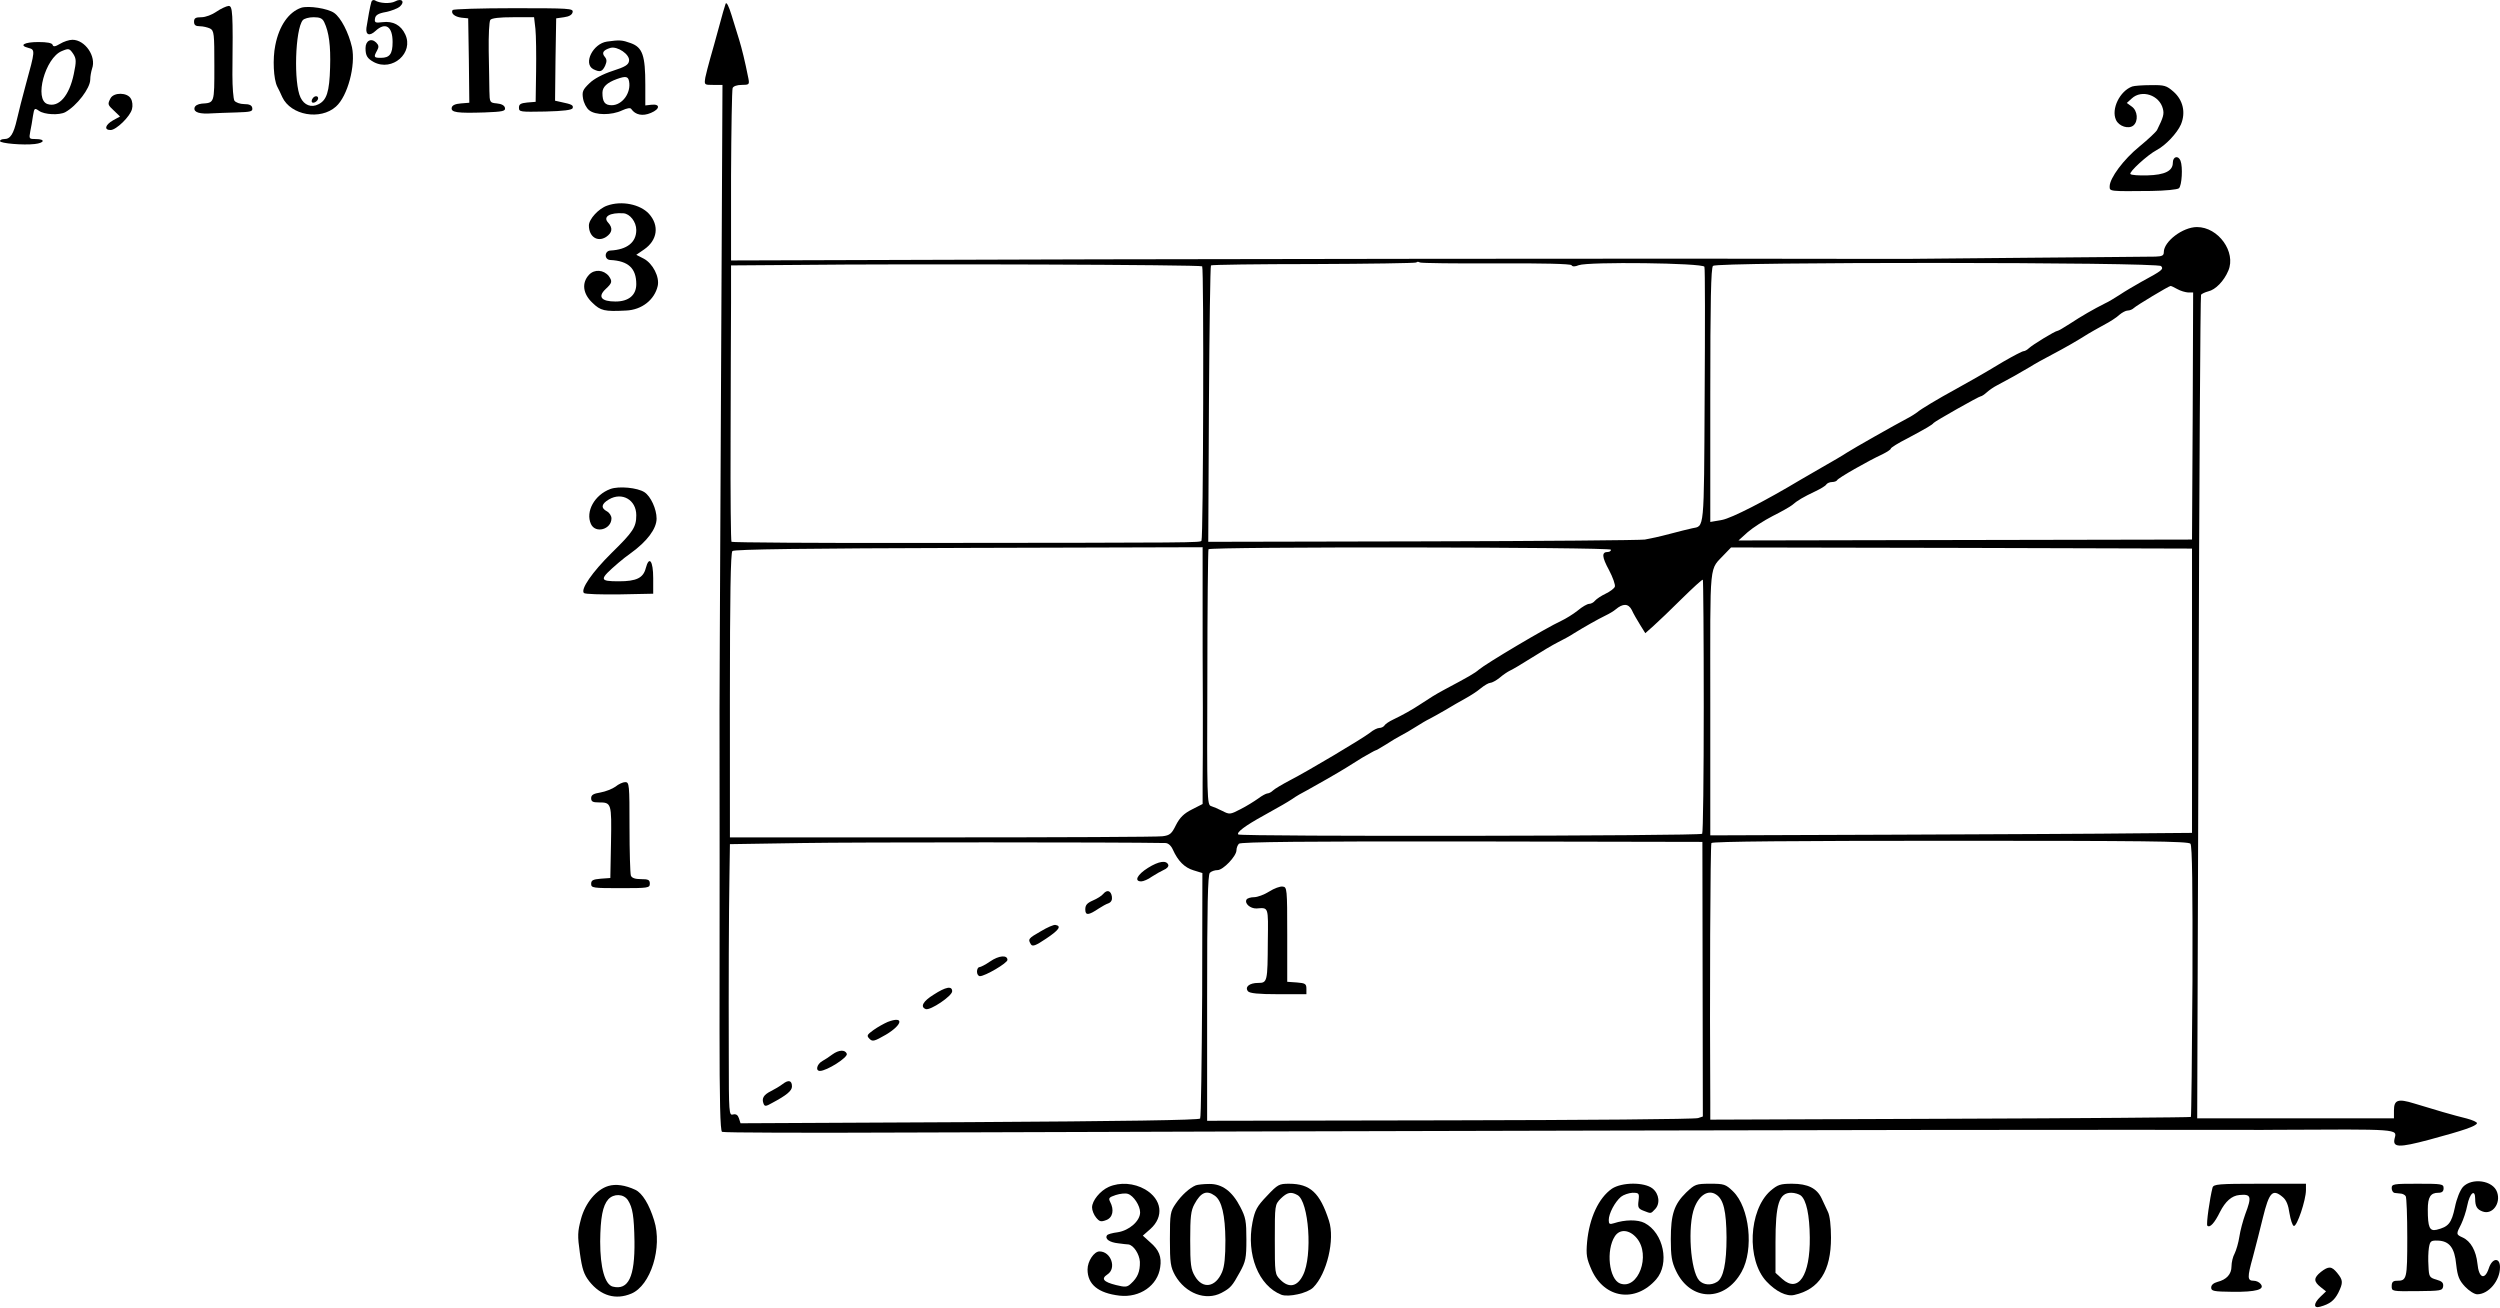
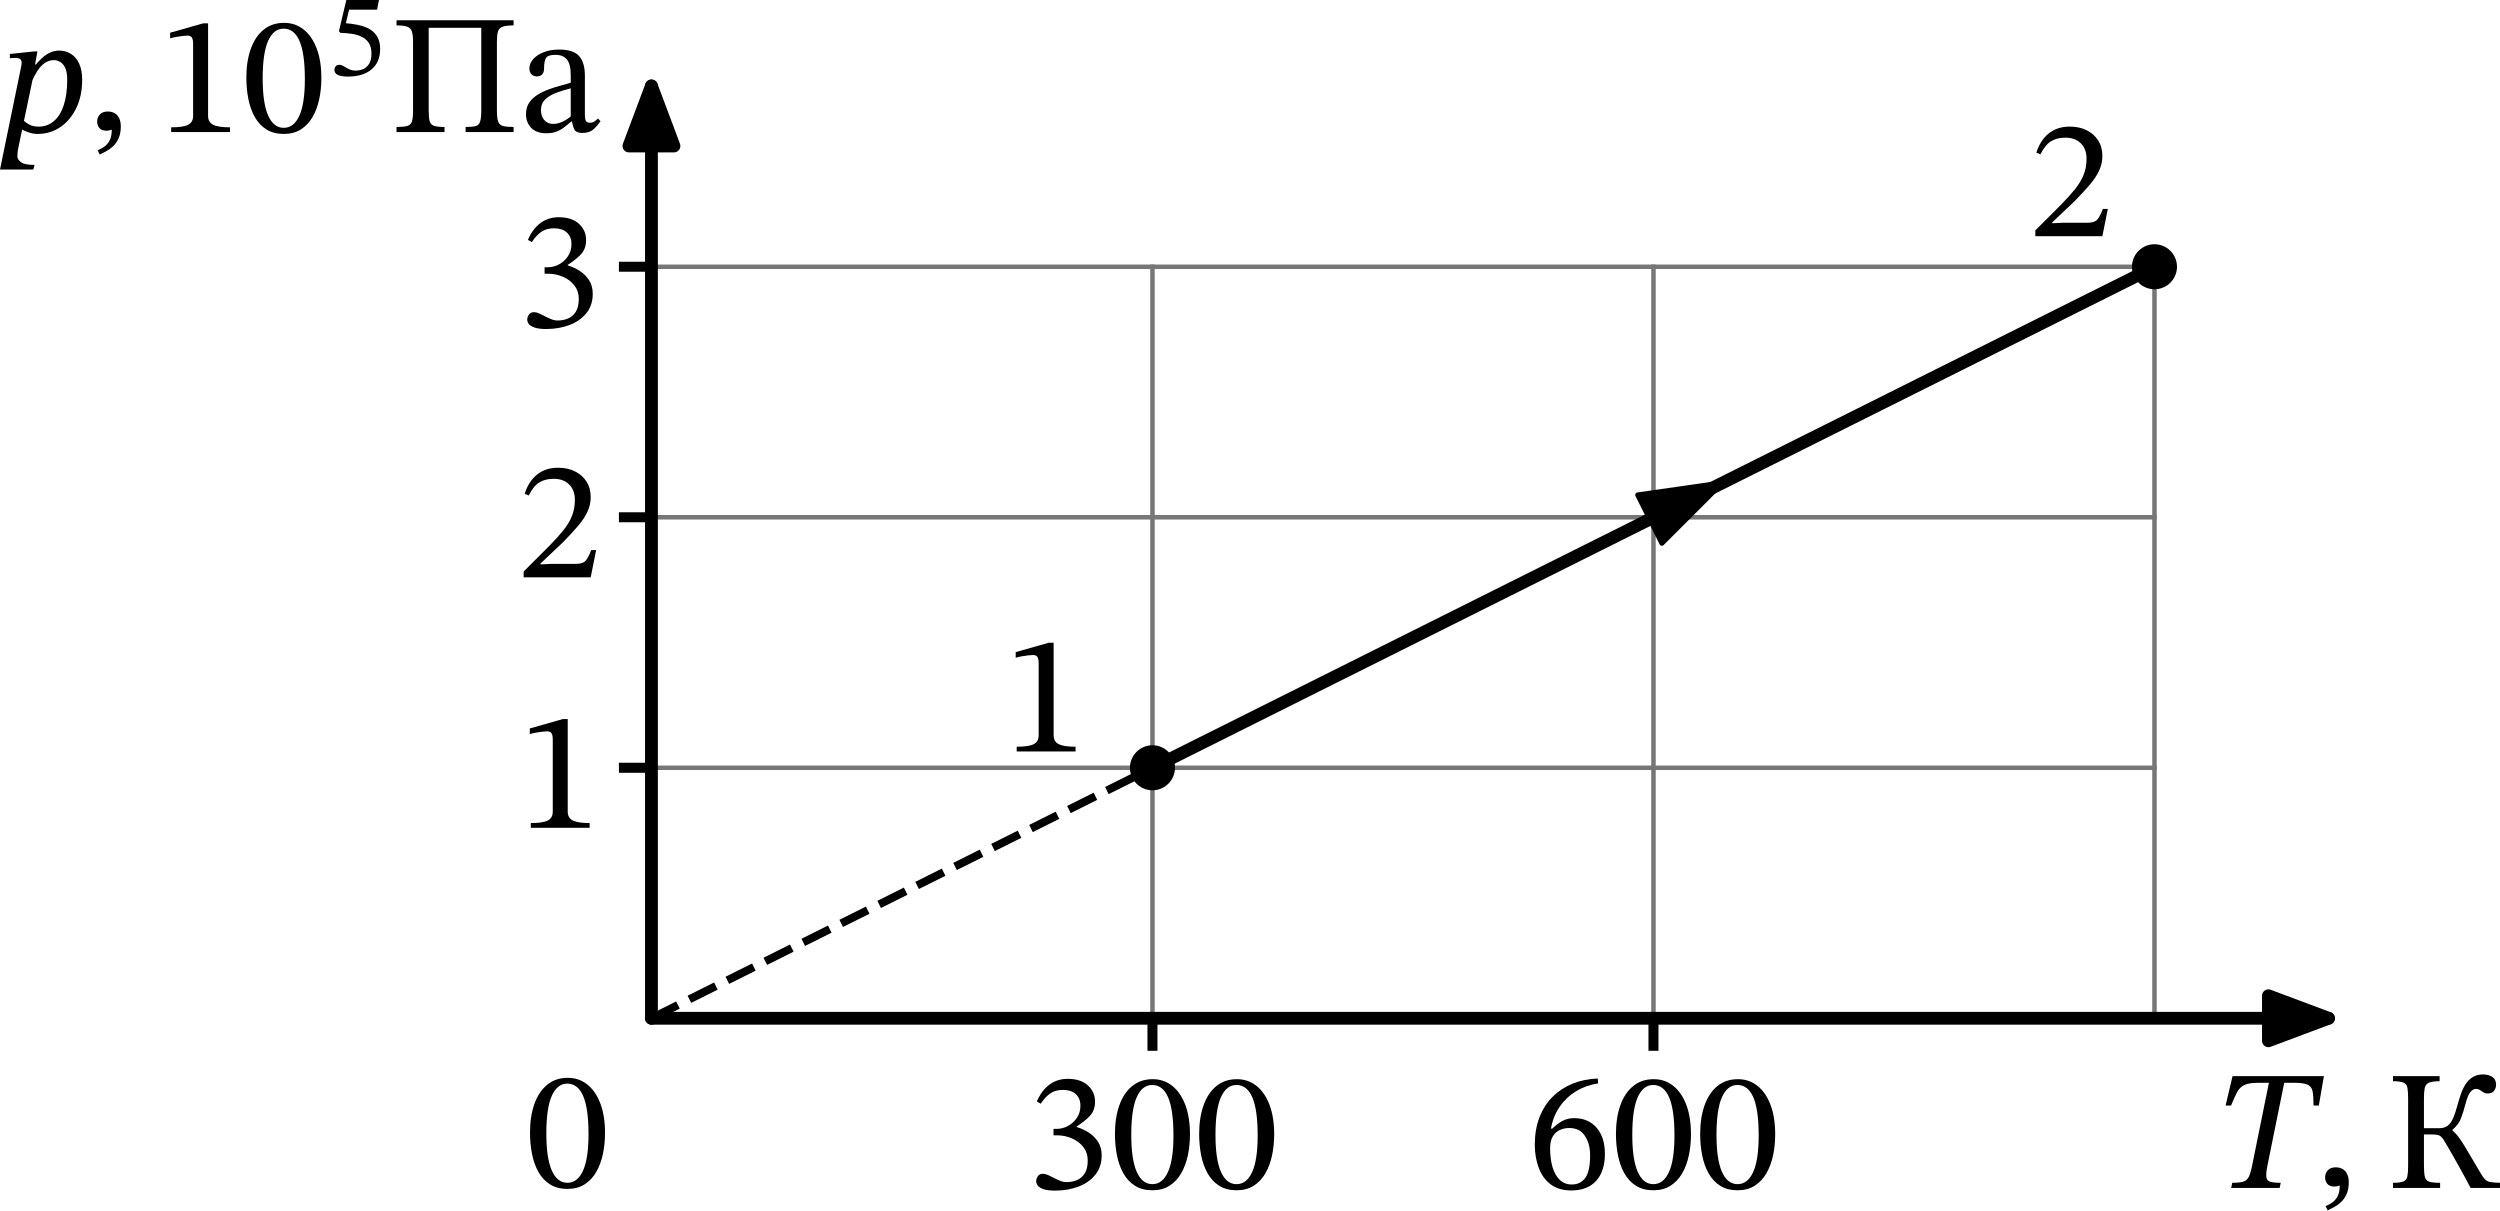
- <svg xmlns="http://www.w3.org/2000/svg" version="1.0" width="1108pt" height="579.316pt" viewBox="0 0 1108 579.316" preserveAspectRatio="xMidYMid meet">
-   <g transform="translate(-146,673.6323) scale(0.1,-0.1)" fill="#000000" stroke="none">
-     <path d="M3106 6728 c-5 -15 -17 -81 -22 -115 -4 -32 14 -38 40 -14 44 41 76 21 76 -49 0 -53 -13 -70 -52 -70 -31 0 -33 3 -17 32 9 16 8 24 -4 36 -22 21 -47 8 -47 -25 0 -34 8 -46 37 -62 82 -43 178 41 139 123 -19 41 -54 60 -101 54 -31 -4 -36 -2 -33 16 2 15 14 23 48 29 25 5 53 16 63 25 23 21 7 38 -22 22 -21 -11 -69 -9 -90 5 -6 3 -13 0 -15 -7z" />
-     <path d="M4676 6720 c-3 -8 -17 -55 -30 -105 -13 -49 -31 -112 -39 -140 -8 -27 -17 -65 -21 -82 -5 -33 -5 -33 35 -33 l41 0 -7 -1437 c-4 -791 -7 -1445 -6 -1453 0 -89 1 -954 0 -1299 0 -312 3 -446 11 -451 6 -4 383 -5 838 -3 1665 6 4774 13 5397 12 352 0 645 -1 650 0 553 3 539 4 528 -38 -10 -41 18 -42 153 -6 156 42 207 60 212 73 1 5 -19 14 -45 21 -54 13 -150 41 -234 67 -71 22 -89 16 -89 -31 l0 -35 -436 0 -436 0 6 1821 c3 1001 8 1824 11 1829 3 4 17 11 32 15 32 7 70 46 89 92 35 82 -44 193 -139 193 -63 0 -147 -64 -147 -111 0 -15 -7 -19 -37 -20 -21 0 -272 -3 -558 -5 -286 -3 -527 -5 -535 -5 -8 0 -454 0 -990 1 -536 0 -1707 -1 -2603 -3 l-1627 -5 0 375 c1 206 4 381 7 389 3 8 19 14 40 14 33 0 35 2 30 28 -16 81 -29 132 -41 172 -8 25 -23 74 -34 110 -12 39 -22 59 -26 50z m3415 -1151 c205 1 330 -2 334 -8 4 -7 15 -7 32 0 42 16 551 10 557 -7 3 -7 3 -266 1 -575 -3 -604 -1 -573 -55 -584 -14 -3 -59 -14 -100 -25 -41 -11 -91 -22 -110 -25 -19 -3 -462 -7 -985 -8 l-950 -2 3 610 c2 336 6 612 9 615 2 3 207 6 454 6 247 1 452 4 456 7 3 4 10 4 16 0 6 -3 158 -5 338 -4z m-1303 -13 c8 -8 5 -1203 -3 -1216 -5 -9 -16 -9 -1234 -10 -464 -1 -846 2 -849 5 -3 2 -5 206 -4 452 1 247 1 521 2 610 l0 163 273 2 c539 6 1807 1 1815 -6z m4250 1 c12 -14 6 -19 -88 -70 -30 -17 -73 -42 -95 -57 -22 -14 -51 -32 -65 -38 -52 -26 -107 -58 -154 -89 -28 -18 -53 -33 -57 -33 -10 0 -110 -61 -127 -77 -7 -7 -18 -13 -23 -13 -6 0 -46 -21 -91 -47 -98 -59 -148 -87 -213 -123 -70 -38 -154 -88 -168 -101 -7 -5 -26 -18 -44 -27 -55 -29 -237 -132 -268 -152 -16 -11 -66 -40 -110 -65 -44 -25 -87 -50 -95 -55 -155 -93 -305 -170 -348 -178 l-52 -9 0 561 c0 417 3 565 12 574 18 18 1971 17 1986 -1z m72 -102 c14 -8 35 -14 48 -15 l22 0 -2 -547 -3 -548 -1005 -2 -1005 -2 41 37 c23 20 73 52 110 71 38 19 77 41 87 49 21 19 50 36 103 61 23 11 45 24 48 30 4 6 16 11 26 11 10 0 20 4 22 8 3 9 136 85 201 115 20 10 37 21 37 25 0 4 33 25 73 45 86 46 110 60 117 69 7 8 201 118 209 118 4 0 16 8 27 18 10 9 30 23 44 30 46 24 105 57 145 81 22 14 67 39 100 56 55 29 108 59 160 92 11 7 42 24 69 39 27 14 58 34 69 45 12 10 28 19 37 19 9 0 21 5 27 11 11 11 154 97 163 98 3 0 16 -6 30 -14z m-4320 -1377 c0 -128 0 -343 1 -478 0 -135 0 -286 -1 -336 l0 -91 -47 -24 c-36 -18 -54 -36 -71 -69 -19 -39 -27 -46 -60 -50 -20 -3 -460 -5 -977 -5 l-940 0 0 629 c0 435 3 633 11 640 7 8 327 12 1047 14 l1037 3 0 -233z m1810 222 c0 -5 -6 -10 -14 -10 -28 0 -27 -21 5 -80 17 -32 29 -66 26 -74 -3 -8 -22 -22 -41 -31 -19 -9 -40 -23 -47 -31 -6 -8 -18 -14 -26 -14 -8 0 -31 -13 -51 -30 -20 -16 -53 -36 -72 -45 -71 -33 -333 -189 -365 -216 -18 -16 -46 -32 -155 -90 -39 -21 -61 -35 -105 -64 -36 -24 -79 -48 -121 -68 -17 -8 -35 -20 -38 -26 -4 -6 -14 -11 -23 -11 -8 0 -27 -9 -41 -21 -35 -27 -277 -171 -355 -211 -34 -18 -68 -38 -75 -45 -7 -7 -18 -13 -24 -13 -6 0 -25 -10 -42 -23 -17 -12 -52 -34 -78 -47 -46 -24 -49 -24 -80 -8 -18 9 -41 19 -51 22 -17 5 -18 36 -16 568 0 310 3 566 5 570 8 12 1784 10 1784 -2z m2575 -625 l0 -630 -245 -2 c-135 -2 -615 -4 -1067 -6 l-823 -3 0 587 c0 654 -7 582 66 662 l26 27 1021 -2 1022 -3 0 -630z m-2164 -70 c0 -307 -3 -561 -7 -564 -9 -10 -2046 -13 -2056 -3 -9 9 31 39 111 83 86 48 100 56 128 74 15 11 46 29 68 40 40 22 133 75 170 98 11 7 43 27 72 45 30 17 56 32 58 32 3 0 24 12 48 27 23 15 53 33 67 40 14 7 43 24 65 38 22 14 49 30 60 35 11 6 43 23 70 39 28 17 68 40 90 52 22 12 53 32 68 45 16 13 35 24 42 24 7 0 26 10 42 23 15 13 35 26 43 30 8 3 51 28 95 56 44 28 98 60 120 71 22 11 54 28 70 39 47 29 107 63 140 79 17 8 37 20 45 27 33 28 57 27 72 -2 7 -16 24 -45 37 -66 l23 -37 37 33 c20 18 77 72 125 120 49 48 90 86 93 84 2 -3 4 -255 4 -562z m-2386 -605 c12 0 25 -11 33 -29 23 -51 52 -80 92 -92 l39 -12 -1 -539 c-2 -296 -5 -544 -9 -549 -4 -7 -343 -12 -1022 -16 l-1015 -5 -7 22 c-5 15 -13 20 -26 17 -18 -5 -19 4 -19 261 -1 321 0 619 3 802 l2 135 320 5 c236 4 1403 4 1610 0z m2381 -603 l1 -609 -21 -7 c-12 -5 -506 -9 -1098 -10 l-1078 -2 0 543 c0 410 3 547 12 556 7 7 22 12 34 12 25 0 84 62 84 88 0 10 5 23 11 29 8 8 299 11 1033 10 l1021 -2 1 -608z m2162 600 c8 -9 10 -193 9 -610 -2 -328 -5 -598 -7 -601 -3 -2 -483 -6 -1068 -8 l-1062 -4 0 75 c-3 459 0 1143 5 1151 4 7 367 10 1059 10 854 0 1056 -2 1064 -13z" />
-     <path d="M6548 2890 c-48 -30 -63 -60 -30 -60 9 0 31 9 47 21 17 11 40 24 53 30 13 5 22 15 20 22 -8 22 -42 17 -90 -13z" />
-     <path d="M6350 2775 c-7 -9 -28 -22 -47 -30 -25 -11 -33 -20 -33 -39 0 -28 14 -27 60 4 14 9 33 20 43 23 12 5 17 15 15 29 -4 27 -21 33 -38 13z" />
-     <path d="M6073 2609 c-56 -32 -58 -35 -44 -58 7 -11 21 -6 67 25 57 38 70 56 42 61 -7 2 -37 -11 -65 -28z" />
-     <path d="M5848 2475 c-20 -14 -42 -25 -47 -25 -6 0 -11 -9 -11 -20 0 -11 6 -20 13 -20 23 0 122 58 122 72 0 23 -38 20 -77 -7z" />
-     <path d="M5598 2328 c-47 -29 -61 -54 -35 -64 20 -7 117 58 117 79 0 25 -28 20 -82 -15z" />
-     <path d="M5394 2207 c-16 -7 -45 -23 -63 -36 -29 -21 -31 -25 -17 -39 13 -13 21 -11 73 19 75 45 80 84 7 56z" />
-     <path d="M5149 2063 c-13 -10 -33 -23 -44 -29 -25 -14 -32 -44 -11 -44 30 0 125 60 119 76 -7 19 -35 18 -64 -3z" />
-     <path d="M4929 1932 c-13 -10 -37 -24 -53 -32 -32 -16 -41 -32 -32 -55 5 -13 10 -13 38 3 64 34 88 54 88 73 0 27 -15 31 -41 11z" />
-     <path d="M7085 2785 c-22 -14 -52 -25 -67 -25 -15 0 -30 -5 -33 -10 -11 -17 16 -41 44 -40 54 4 52 10 50 -145 -1 -180 -2 -185 -43 -185 -39 0 -60 -18 -45 -37 8 -9 45 -13 135 -13 l124 0 0 24 c0 22 -5 25 -42 28 l-43 3 0 210 c0 203 -1 210 -20 212 -11 2 -38 -8 -60 -22z" />
-     <path d="M2420 6685 c-20 -14 -49 -25 -67 -25 -26 0 -33 -4 -33 -20 0 -15 7 -20 26 -20 14 0 34 -5 45 -10 18 -10 19 -23 19 -166 0 -167 1 -163 -56 -167 -18 -2 -30 -9 -32 -19 -4 -20 24 -28 78 -24 19 1 68 3 108 4 64 2 73 4 70 20 -2 12 -13 17 -36 17 -18 0 -37 7 -43 15 -5 8 -9 60 -9 115 3 281 1 305 -17 305 -10 -1 -34 -12 -53 -25z" />
-     <path d="M2795 6702 c-55 -19 -98 -79 -115 -167 -12 -59 -8 -150 9 -183 5 -9 15 -30 22 -46 38 -81 169 -104 238 -42 52 46 88 183 71 263 -15 65 -49 131 -79 152 -28 20 -114 33 -146 23z m102 -64 c21 -44 29 -104 26 -201 -3 -108 -15 -145 -52 -163 -31 -16 -63 -4 -79 30 -31 63 -24 302 10 343 6 7 27 13 48 13 28 0 39 -5 47 -22z" />
-     <path d="M2845 6299 c-4 -6 -5 -13 -2 -16 7 -7 27 6 27 18 0 12 -17 12 -25 -2z" />
-     <path d="M3466 6692 c-9 -15 9 -30 39 -34 l30 -3 3 -187 2 -187 -37 -3 c-25 -2 -39 -8 -41 -19 -4 -21 24 -25 146 -21 81 3 93 6 90 20 -2 11 -15 18 -36 20 -31 3 -32 4 -33 55 0 29 -2 108 -3 177 -1 69 2 131 7 138 6 8 40 12 102 12 l92 0 6 -52 c3 -29 4 -114 3 -188 l-2 -135 -37 -3 c-29 -3 -37 -7 -37 -23 0 -19 6 -19 117 -17 82 2 118 7 121 15 4 13 -3 17 -51 27 l-27 6 2 183 3 182 35 5 c23 3 36 11 38 23 3 16 -15 17 -262 17 -146 0 -267 -4 -270 -8z" />
-     <path d="M1726 6542 c-22 -13 -30 -14 -33 -4 -3 8 -25 12 -63 12 -63 0 -88 -15 -44 -26 31 -8 30 -11 -12 -164 -14 -52 -32 -121 -39 -153 -15 -65 -29 -87 -56 -87 -11 0 -19 -4 -19 -9 0 -10 103 -19 154 -13 44 5 48 22 5 22 -30 0 -31 1 -25 33 4 17 9 49 12 69 6 36 7 37 27 23 24 -17 89 -20 116 -6 51 28 111 106 111 145 0 14 4 35 8 48 20 54 -31 128 -87 128 -14 0 -39 -8 -55 -18z m59 -45 c13 -21 14 -32 2 -89 -20 -96 -66 -149 -116 -133 -61 19 -11 205 63 235 31 13 34 12 51 -13z" />
-     <path d="M4150 6552 c-62 -9 -106 -97 -61 -122 30 -15 40 -12 53 15 8 19 8 28 -2 40 -14 17 -7 29 25 39 31 9 87 -29 83 -57 -2 -18 -17 -27 -73 -45 -43 -14 -83 -35 -103 -55 -29 -28 -33 -37 -28 -67 3 -19 15 -43 27 -52 27 -23 100 -23 146 -1 22 10 37 13 41 6 18 -26 50 -33 87 -17 41 17 42 41 1 36 l-26 -3 0 92 c0 129 -12 165 -64 184 -39 14 -49 15 -106 7z m98 -176 c10 -51 -30 -106 -77 -106 -30 0 -41 14 -41 55 0 26 20 45 64 61 39 14 50 12 54 -10z" />
-     <path d="M10910 6353 c-55 -20 -94 -100 -72 -148 13 -29 56 -42 77 -25 23 19 19 66 -7 84 l-22 16 22 20 c44 41 123 15 138 -46 6 -23 2 -38 -26 -94 -4 -8 -39 -41 -78 -73 -70 -57 -132 -140 -132 -177 0 -22 -3 -22 185 -20 61 1 115 6 122 12 13 11 18 94 7 122 -10 25 -34 19 -34 -9 0 -36 -35 -54 -113 -56 -37 -1 -71 1 -75 6 -8 8 76 85 116 106 40 21 91 75 108 114 22 53 9 108 -33 145 -31 27 -40 30 -101 29 -37 0 -74 -3 -82 -6z" />
-     <path d="M1950 6301 c-14 -27 -13 -29 16 -56 l26 -25 -31 -17 c-35 -20 -41 -43 -11 -43 25 0 87 60 95 93 4 14 2 35 -5 46 -15 28 -75 29 -90 2z" />
-     <path d="M4151 5825 c-38 -13 -81 -60 -81 -88 0 -50 38 -75 76 -51 28 19 31 40 9 64 -24 26 8 45 68 41 29 -2 57 -38 57 -74 0 -55 -41 -87 -114 -91 -28 -1 -29 -41 -1 -42 80 -4 115 -37 115 -107 0 -49 -34 -77 -92 -77 -63 0 -80 21 -44 55 29 27 31 34 14 58 -23 28 -63 31 -87 6 -34 -36 -28 -85 15 -125 36 -35 53 -39 149 -34 70 3 126 48 140 109 9 40 -22 100 -62 121 l-33 17 35 24 c59 41 68 106 21 158 -39 42 -121 59 -185 36z" />
-     <path d="M4165 4569 c-70 -26 -111 -100 -86 -155 20 -44 91 -24 91 25 0 11 -9 25 -20 31 -28 15 -25 33 9 53 58 34 121 -2 121 -70 0 -53 -14 -74 -109 -167 -87 -86 -139 -162 -123 -178 5 -5 76 -7 158 -6 l149 3 0 69 c0 77 -18 101 -33 44 -11 -43 -41 -58 -119 -58 -89 0 -89 7 -2 82 15 13 39 32 55 43 72 52 114 108 114 153 0 42 -26 99 -54 117 -31 20 -113 28 -151 14z" />
-     <path d="M4188 3250 c-14 -10 -44 -22 -67 -26 -31 -5 -41 -11 -41 -25 0 -15 7 -19 33 -19 57 0 58 -2 55 -176 l-3 -159 -42 -3 c-35 -3 -43 -7 -43 -23 0 -18 8 -19 130 -19 123 0 130 1 130 20 0 17 -7 20 -39 20 -26 0 -41 5 -45 16 -3 9 -6 105 -6 215 0 188 -1 199 -19 199 -10 0 -30 -9 -43 -20z" />
-     <path d="M12376 1476 c-13 -15 -28 -51 -36 -91 -15 -70 -28 -86 -81 -99 -31 -7 -39 10 -39 90 0 55 12 74 47 74 16 0 23 6 23 20 0 19 -7 20 -115 20 -108 0 -115 -1 -115 -20 0 -11 7 -21 15 -21 8 -1 21 -2 28 -3 6 -1 15 -5 19 -11 4 -5 7 -88 7 -184 0 -184 -2 -191 -46 -191 -17 0 -23 -6 -23 -24 0 -23 1 -23 113 -22 105 1 112 2 115 21 2 16 -5 23 -30 30 -31 9 -33 13 -35 60 -2 28 -1 64 2 82 5 29 9 32 40 31 51 -2 74 -32 81 -107 6 -52 13 -69 39 -97 18 -19 42 -34 54 -34 50 0 101 60 101 120 0 45 -35 42 -50 -6 -18 -53 -44 -42 -50 22 -6 57 -30 100 -66 116 -29 13 -29 15 -6 59 9 19 22 56 27 83 11 55 35 75 35 29 0 -33 8 -47 33 -56 43 -16 82 36 64 86 -18 52 -111 65 -151 23z" />
-     <path d="M4156 1480 c-53 -16 -102 -75 -121 -146 -15 -56 -16 -74 -5 -151 10 -72 18 -95 42 -126 51 -64 117 -83 186 -54 86 36 139 205 101 325 -22 71 -52 120 -83 135 -45 21 -87 27 -120 17z m87 -63 c21 -33 27 -70 29 -182 2 -158 -27 -218 -96 -201 -35 9 -56 83 -56 200 1 105 11 159 36 187 24 26 68 25 87 -4z" />
-     <path d="M6374 1476 c-38 -17 -74 -61 -74 -91 0 -13 8 -33 18 -45 15 -18 21 -20 45 -11 29 11 36 45 17 81 -8 16 -5 20 25 30 19 6 43 9 54 5 25 -8 54 -52 54 -82 0 -38 -48 -80 -99 -88 -24 -3 -46 -9 -48 -14 -10 -16 12 -31 50 -35 21 -3 42 -5 45 -5 23 -3 49 -43 51 -77 1 -43 -10 -70 -40 -97 -17 -16 -25 -16 -66 -6 -56 14 -67 28 -38 47 42 27 16 102 -35 102 -24 0 -53 -43 -53 -80 0 -66 47 -105 142 -116 90 -10 169 45 180 126 7 46 -5 77 -45 111 l-32 29 33 29 c62 55 52 132 -23 176 -49 28 -111 33 -161 11z" />
-     <path d="M6760 1483 c-27 -11 -63 -43 -89 -81 -24 -35 -26 -44 -26 -157 0 -107 3 -124 23 -161 46 -80 135 -114 205 -78 41 22 48 30 82 92 26 47 29 63 29 145 0 81 -3 98 -27 144 -36 70 -81 103 -138 102 -24 0 -51 -3 -59 -6z m84 -46 c31 -22 46 -86 47 -197 0 -75 -4 -116 -15 -142 -29 -68 -86 -76 -120 -18 -18 30 -21 52 -21 160 0 104 3 131 19 160 28 52 54 63 90 37z" />
-     <path d="M7075 1436 c-44 -46 -53 -62 -64 -117 -28 -143 27 -281 128 -321 32 -12 116 7 141 32 61 61 97 213 70 296 -40 124 -83 164 -177 164 -44 0 -50 -3 -98 -54z m135 4 c51 -27 68 -270 25 -355 -25 -51 -62 -59 -100 -21 -25 25 -25 28 -25 179 0 153 0 154 26 181 29 28 45 32 74 16z" />
-     <path d="M8604 1468 c-59 -41 -100 -130 -110 -236 -5 -58 -2 -74 20 -124 57 -127 194 -147 286 -42 61 70 33 206 -51 250 -31 16 -87 15 -136 -1 -19 -6 -23 -4 -23 14 0 29 27 80 54 103 11 9 35 17 51 18 29 0 31 -2 27 -35 -4 -30 -1 -36 23 -45 33 -13 31 -13 49 6 25 24 20 69 -10 93 -37 29 -136 28 -180 -1z m110 -219 c64 -76 6 -231 -74 -201 -49 19 -63 148 -23 209 22 34 65 30 97 -8z" />
-     <path d="M8933 1451 c-53 -52 -68 -96 -68 -207 0 -74 4 -100 23 -140 65 -137 217 -139 291 -4 55 99 35 285 -38 356 -33 32 -40 34 -101 34 -63 0 -68 -2 -107 -39z m133 -9 c33 -21 45 -74 46 -190 0 -115 -14 -180 -42 -197 -27 -17 -60 -14 -79 6 -39 42 -53 243 -21 324 22 56 62 80 96 57z" />
-     <path d="M9306 1458 c-96 -86 -106 -306 -17 -401 41 -44 89 -68 123 -60 111 25 163 106 163 254 0 51 -5 98 -14 115 -7 16 -20 43 -28 60 -21 44 -61 64 -130 64 -53 0 -64 -4 -97 -32z m135 -20 c25 -20 39 -87 40 -186 2 -169 -51 -248 -122 -184 l-30 27 0 135 c0 171 16 220 70 220 15 0 34 -6 42 -12z" />
-     <path d="M11266 1473 c-12 -46 -29 -164 -23 -169 11 -11 32 12 56 61 24 47 52 72 86 75 52 5 56 -6 26 -85 -10 -28 -22 -72 -26 -99 -4 -27 -14 -61 -21 -75 -8 -14 -14 -40 -14 -57 0 -35 -22 -59 -62 -69 -18 -5 -28 -14 -28 -25 0 -16 11 -18 95 -19 103 -1 145 10 124 35 -6 8 -20 14 -30 14 -29 0 -30 13 -4 106 13 49 33 127 44 173 28 114 43 130 88 92 16 -13 25 -36 30 -72 5 -29 13 -54 19 -56 14 -5 54 115 54 159 l0 28 -204 0 c-186 0 -205 -2 -210 -17z" />
-     <path d="M11746 1099 c-32 -26 -33 -42 -1 -67 l24 -19 -24 -23 c-32 -30 -33 -54 -2 -45 43 12 62 27 80 61 22 45 22 56 -4 88 -25 31 -38 32 -73 5z" />
+ <svg xmlns="http://www.w3.org/2000/svg" xmlns:xlink="http://www.w3.org/1999/xlink" width="499.623pt" height="241.891pt" viewBox="0 0 499.623 241.892" version="1.1" id="svg41">
+   <defs id="defs1">
+     <style type="text/css" id="style1">*{stroke-linejoin: round; stroke-linecap: butt}</style>
+   </defs>
+   <g id="figure_1" transform="translate(-7.37,-7.2)">
+     <g id="axes_1">
+       <g id="line2d_1">
+         <path d="M 237.687,210.701 V 60.511" style="fill:none;stroke:#777777;stroke-width:0.9;stroke-linecap:square" id="path3" />
+       </g>
+       <g id="line2d_2">
+         <path d="M 337.814,210.701 V 60.511" style="fill:none;stroke:#777777;stroke-width:0.9;stroke-linecap:square" id="path4" />
+       </g>
+       <g id="line2d_3">
+         <path d="M 437.941,210.701 V 60.511" style="fill:none;stroke:#777777;stroke-width:0.9;stroke-linecap:square" id="path5" />
+       </g>
+       <g id="line2d_4">
+         <path d="M 137.56,160.638 H 437.941" style="fill:none;stroke:#777777;stroke-width:0.9;stroke-linecap:square" id="path6" />
+       </g>
+       <g id="line2d_5">
+         <path d="M 137.56,110.574 H 437.941" style="fill:none;stroke:#777777;stroke-width:0.9;stroke-linecap:square" id="path7" />
+       </g>
+       <g id="line2d_6">
+         <path d="M 137.56,60.511 H 437.941" style="fill:none;stroke:#777777;stroke-width:0.9;stroke-linecap:square" id="path8" />
+       </g>
+       <g id="line2d_7">
+         <path d="m 237.687,160.638 2.023,-1.011 2.023,-1.011 2.023,-1.011 2.023,-1.011 2.023,-1.011 2.023,-1.011 2.023,-1.011 2.023,-1.011 2.023,-1.011 2.023,-1.011 2.023,-1.011 2.023,-1.011 2.023,-1.011 2.023,-1.011 2.023,-1.011 2.023,-1.011 2.023,-1.011 2.023,-1.011 2.023,-1.011 2.023,-1.011 2.023,-1.011 2.023,-1.011 2.023,-1.011 2.023,-1.011 2.023,-1.011 2.023,-1.011 2.023,-1.011 2.023,-1.011 2.023,-1.011 2.023,-1.011 2.023,-1.011 2.023,-1.011 2.023,-1.011 2.023,-1.011 2.023,-1.011 2.023,-1.011 2.023,-1.011 2.023,-1.011 2.023,-1.011 2.023,-1.011 2.023,-1.011 2.023,-1.011 2.023,-1.011 2.023,-1.011 2.023,-1.011 2.023,-1.011 2.023,-1.011 2.023,-1.011 2.023,-1.011 2.023,-1.011 2.023,-1.011 2.023,-1.011 2.023,-1.011 2.023,-1.011 2.023,-1.011 2.023,-1.011 2.023,-1.011 2.023,-1.011 2.023,-1.011 2.023,-1.011 2.023,-1.011 2.023,-1.011 2.023,-1.011 2.023,-1.011 2.023,-1.011 2.023,-1.011 2.023,-1.011 2.023,-1.011 2.023,-1.011 2.023,-1.011 2.023,-1.011 2.023,-1.011 2.023,-1.011 2.023,-1.011 2.023,-1.011 2.023,-1.011 2.023,-1.011 2.023,-1.011 2.023,-1.011 2.023,-1.011 2.023,-1.011 2.023,-1.011 2.023,-1.011 2.023,-1.011 2.023,-1.011 2.023,-1.011 2.023,-1.011 2.023,-1.011 2.023,-1.011 2.023,-1.011 2.023,-1.011 2.023,-1.011 2.023,-1.011 2.023,-1.011 2.023,-1.011 2.023,-1.011 2.023,-1.011 2.023,-1.011 2.023,-1.011" clip-path="url(#p36830c0122)" style="fill:none;stroke:#000000;stroke-width:2.5;stroke-linecap:square" id="path9" />
+       </g>
+       <g id="matplotlib.axis_1">
+         <g id="xtick_1">
+           <g id="line2d_8">
+             <defs id="defs9">
+               <path id="m43e5a89b35" d="M 0,0 V 6.5" style="stroke:#000000;stroke-width:2" />
+             </defs>
+             <g id="g9">
+               <use xlink:href="#m43e5a89b35" x="237.687" y="210.701" style="stroke:#000000;stroke-width:2" id="use9" />
+             </g>
+           </g>
+           <g id="text_1">
+             <g transform="matrix(0.34,0,0,-0.34,212.4421,244.7034)" id="g12">
+               <defs id="defs10">
+                 <path id="STIXTwoText-33" d="m 1094,-83 q -288,0 -442,55 -153,54 -214,134 -60,80 -60,163 0,102 64,191 64,90 185,90 96,0 201,-48 106,-48 221,-109 116,-60 234,-108 119,-48 240,-48 205,0 384,73 179,74 294,250 116,176 116,490 0,288 -160,499 -160,211 -426,329 -265,119 -573,119 h -128 v 243 h 122 q 218,0 422,109 205,109 336,307 132,198 132,454 0,282 -176,439 -176,157 -477,157 -288,0 -480,-132 -192,-131 -359,-387 l -147,83 q 179,416 473,634 295,218 686,218 492,0 761,-247 269,-246 269,-611 0,-333 -195,-538 -195,-204 -496,-396 v -20 q 256,-76 470,-220 215,-144 343,-352 128,-208 128,-496 0,-436 -244,-734 Q 2355,211 1958,64 1562,-83 1094,-83 Z" transform="scale(0.015625)" />
+                 <path id="STIXTwoText-30" d="M 1581,-70 Q 1197,-70 928,99 659,269 492,563 326,858 249,1242 q -76,384 -76,806 0,608 163,1072 163,464 480,726 317,263 778,263 416,0 729,-247 314,-246 493,-710 179,-464 179,-1123 0,-410 -80,-788 Q 2835,864 2665,569 2496,275 2227,102 1958,-70 1581,-70 Z m 0,230 q 377,0 585,454 208,455 208,1376 0,973 -202,1437 -201,464 -598,464 -377,0 -582,-461 Q 787,2970 787,2016 787,1088 992,624 1197,160 1581,160 Z" transform="scale(0.015625)" />
+               </defs>
+               <use xlink:href="#STIXTwoText-33" id="use10" />
+               <use xlink:href="#STIXTwoText-30" x="49.5" id="use11" />
+               <use xlink:href="#STIXTwoText-30" x="99" id="use12" />
+             </g>
+           </g>
+         </g>
+         <g id="xtick_2">
+           <g id="line2d_9">
+             <g id="g13">
+               <use xlink:href="#m43e5a89b35" x="337.814" y="210.701" style="stroke:#000000;stroke-width:2" id="use13" />
+             </g>
+           </g>
+           <g id="text_2">
+             <g transform="matrix(0.34,0,0,-0.34,312.5692,244.7034)" id="g16">
+               <defs id="defs13">
+                 <path id="STIXTwoText-36" d="m 1658,-77 q -474,0 -778,233 -304,234 -448,628 -144,394 -144,861 0,576 176,1030 176,455 493,771 317,317 749,493 432,176 950,195 l 13,-185 Q 2221,3885 1849,3661 1478,3437 1228,3078 979,2720 896,2253 l 45,-7 q 198,192 390,294 192,103 442,103 525,0 838,-359 314,-358 314,-985 0,-653 -330,-1015 -329,-361 -937,-361 z m 25,224 q 320,0 502,246 183,247 183,855 0,435 -195,729 -195,295 -592,295 -186,0 -349,-74 -163,-73 -266,-240 -102,-166 -102,-448 0,-396 89,-704 90,-307 272,-483 183,-176 458,-176 z" transform="scale(0.015625)" />
+               </defs>
+               <use xlink:href="#STIXTwoText-36" id="use14" />
+               <use xlink:href="#STIXTwoText-30" x="49.5" id="use15" />
+               <use xlink:href="#STIXTwoText-30" x="99" id="use16" />
+             </g>
+           </g>
+         </g>
+         <g id="xtick_3">
+           <g id="line2d_10" />
+           <g id="text_3">
+             <g transform="matrix(0.34,0,0,-0.34,449.4321,244.7034)" id="g19">
+               <defs id="defs16">
+                 <path id="STIXTwoText-Italic-54" d="M 2547,0 H 723 l 39,192 q 268,0 409,41 141,42 211,179 71,138 128,426 l 653,3220 h 576 L 2086,838 q -57,-288 -41,-426 16,-137 144,-179 128,-41 397,-41 z M 717,3098 H 512 L 774,4205 H 4211 L 4019,3098 h -198 q 0,352 -36,534 -35,182 -189,252 -153,71 -511,71 H 1779 q -269,0 -429,-39 -160,-38 -262,-131 -102,-92 -182,-259 -80,-166 -189,-428 z" transform="scale(0.015625)" />
+                 <path id="STIXTwoText-2c" d="m 448,-845 -77,160 q 122,51 243,131 122,80 205,234 83,154 83,410 Q 800,51 704,51 518,51 435,153 q -83,103 -83,244 0,153 102,265 103,112 295,112 160,0 268,-67 109,-67 167,-192 58,-125 58,-304 0,-269 -87,-454 Q 1069,-429 941,-544 813,-659 678,-729 544,-800 448,-845 Z" transform="scale(0.015625)" />
+                 <path id="STIXTwoText-41a" d="M 2054,0 H 282 v 192 q 275,0 393,51 119,51 147,192 29,141 29,403 v 2522 q 0,262 -26,403 -25,141 -144,195 -118,55 -399,55 v 192 h 1753 v -192 q -281,0 -406,-58 -125,-57 -154,-201 -29,-144 -29,-394 V 2246 h 583 q 192,0 316,99 125,100 208,298 84,199 161,493 51,186 118,384 67,198 172,368 106,170 269,275 164,106 401,106 198,0 342,-93 144,-93 144,-298 0,-121 -77,-224 -77,-102 -237,-102 -96,0 -166,45 -70,45 -131,86 -61,42 -144,42 -115,0 -215,-122 -99,-121 -188,-467 -77,-294 -164,-522 -86,-227 -316,-425 v -32 q 140,-115 278,-314 138,-198 320,-512 182,-313 464,-787 90,-154 163,-228 74,-73 198,-96 125,-22 362,-28 V 0 H 3200 q -224,429 -391,726 -166,298 -304,541 -137,243 -291,499 -89,148 -173,196 -83,48 -287,48 H 1446 V 838 q 0,-281 35,-422 36,-141 167,-183 131,-41 406,-41 z" transform="scale(0.015625)" />
+               </defs>
+               <use xlink:href="#STIXTwoText-Italic-54" transform="translate(0,0.296875)" id="use17" />
+               <use xlink:href="#STIXTwoText-2c" transform="translate(60.99999,0.296875)" id="use18" />
+               <use xlink:href="#STIXTwoText-41a" transform="translate(102,0.296875)" id="use19" />
+             </g>
+           </g>
+         </g>
+         <g id="xtick_4">
+           <g id="line2d_11" />
+           <g id="text_4">
+             <g transform="matrix(0.34,0,0,-0.34,112.3722,244.7034)" id="g20">
+               <use xlink:href="#STIXTwoText-30" transform="translate(0,0.796875)" id="use20" />
+             </g>
+           </g>
+         </g>
+       </g>
+       <g id="matplotlib.axis_2">
+         <g id="ytick_1">
+           <g id="line2d_12">
+             <defs id="defs20">
+               <path id="m2d873e6821" d="M 0,0 H -6.5" style="stroke:#000000;stroke-width:2" />
+             </defs>
+             <g id="g21">
+               <use xlink:href="#m2d873e6821" x="137.56" y="160.638" style="stroke:#000000;stroke-width:2" id="use21" />
+             </g>
+           </g>
+           <g id="text_5">
+             <g transform="matrix(0.34,0,0,-0.34,110.73,172.6389)" id="g22">
+               <defs id="defs21">
+                 <path id="STIXTwoText-31" d="M 2726,0 H 512 v 179 q 454,0 640,96 186,96 186,333 v 2707 q 0,167 -45,240 -45,74 -167,74 -64,0 -179,-13 -115,-13 -243,-36 -128,-22 -230,-54 v 212 l 1241,352 h 186 V 608 q 0,-237 192,-333 192,-96 633,-96 z" transform="scale(0.015625)" />
+               </defs>
+               <use xlink:href="#STIXTwoText-31" id="use22" />
+             </g>
+           </g>
+         </g>
+         <g id="ytick_2">
+           <g id="line2d_13">
+             <g id="g23">
+               <use xlink:href="#m2d873e6821" x="137.56" y="110.574" style="stroke:#000000;stroke-width:2" id="use23" />
+             </g>
+           </g>
+           <g id="text_6">
+             <g transform="matrix(0.34,0,0,-0.34,110.73,122.5753)" id="g24">
+               <defs id="defs23">
+                 <path id="STIXTwoText-32" d="M 2765,0 H 243 v 218 l 973,972 q 320,327 531,592 211,266 317,535 106,269 106,601 0,359 -215,573 -214,215 -585,215 -314,0 -535,-135 -221,-134 -400,-493 l -153,64 q 147,468 467,724 320,256 787,256 365,0 640,-138 275,-138 432,-384 157,-246 157,-586 0,-281 -119,-541 -118,-259 -352,-534 -233,-275 -572,-621 L 877,518 v -32 l 448,20 h 889 q 256,0 358,115 103,115 212,403 h 186 z" transform="scale(0.015625)" />
+               </defs>
+               <use xlink:href="#STIXTwoText-32" id="use24" />
+             </g>
+           </g>
+         </g>
+         <g id="ytick_3">
+           <g id="line2d_14">
+             <g id="g25">
+               <use xlink:href="#m2d873e6821" x="137.56" y="60.511" style="stroke:#000000;stroke-width:2" id="use25" />
+             </g>
+           </g>
+           <g id="text_7">
+             <g transform="matrix(0.34,0,0,-0.34,110.73,72.51178)" id="g26">
+               <use xlink:href="#STIXTwoText-33" id="use26" />
+             </g>
+           </g>
+         </g>
+         <g id="ytick_4">
+           <g id="line2d_15" />
+           <g id="text_8">
+             <g transform="matrix(0.34,0,0,-0.34,7.2,33.72)" id="g33">
+               <defs id="defs26">
+                 <path id="STIXTwoText-Italic-70" d="m 1440,-70 q -166,0 -355,67 -189,67 -266,131 l 83,320 q 77,-77 221,-160 144,-83 362,-83 326,0 569,204 244,205 375,599 131,394 131,957 0,307 -83,467 -83,160 -199,217 -115,58 -204,58 -212,0 -372,-119 -160,-118 -275,-304 -115,-185 -205,-396 l 71,550 q 166,205 319,346 154,141 314,211 160,71 333,71 243,0 438,-122 196,-122 311,-365 115,-243 115,-614 0,-602 -221,-1060 Q 2682,448 2304,189 1926,-70 1440,-70 Z M 1286,-1408 H 32 l 800,3891 q 6,32 9,61 4,29 4,61 0,96 -55,140 -54,45 -182,45 -70,0 -138,-6 -67,-6 -67,-6 v 160 l 915,96 h 122 l -90,-493 h 26 L 710,-646 q -6,-45 -16,-122 -9,-77 -9,-147 0,-109 131,-214 131,-106 515,-106 z" transform="scale(0.015625)" />
+                 <path id="STIXTwoText-35" d="M 1114,-83 Q 742,-83 560,6 378,96 378,275 q 0,109 67,192 67,83 189,83 96,0 188,-48 93,-48 192,-109 100,-60 221,-108 122,-48 275,-48 231,0 426,89 195,90 313,288 119,199 119,532 0,358 -141,575 -141,218 -378,333 -236,116 -534,160 -297,45 -617,52 l -77,96 397,1670 H 2771 L 2669,3514 H 1165 L 992,2784 q 320,-26 598,-80 279,-54 506,-150 227,-96 393,-253 167,-157 256,-378 90,-221 90,-521 0,-372 -125,-650 Q 2586,474 2355,288 2125,102 1811,9 1498,-83 1114,-83 Z" transform="scale(0.015625)" />
+                 <path id="STIXTwoText-41f" d="M 2035,0 H 230 v 192 q 269,0 403,38 135,39 176,167 42,128 42,397 v 2611 q 0,256 -45,384 -44,128 -176,176 -131,48 -400,48 v 192 h 4404 v -192 q -288,0 -420,-52 -131,-51 -170,-182 -38,-131 -38,-381 V 819 q 0,-288 45,-419 45,-131 179,-170 135,-38 404,-38 V 0 H 2829 v 192 q 243,0 371,32 128,32 173,166 45,135 45,429 V 3923 H 1440 V 806 q 0,-268 38,-400 39,-131 167,-173 128,-41 390,-41 z" transform="scale(0.015625)" />
+                 <path id="STIXTwoText-430" d="m 1005,-45 q -371,0 -567,205 -195,205 -195,512 0,256 118,432 119,176 314,297 195,122 422,205 228,84 445,141 218,58 384,109 v 282 q 0,416 -144,592 -144,176 -432,176 -275,0 -352,-116 -76,-115 -76,-403 0,-147 -74,-221 -74,-73 -208,-73 -96,0 -183,73 -86,74 -86,234 0,179 137,339 138,160 391,262 253,103 599,103 524,0 742,-243 218,-243 218,-743 V 666 q 0,-199 44,-257 45,-57 148,-57 89,0 162,45 74,45 138,115 l 96,-102 Q 2886,179 2742,73 2598,-32 2355,-32 q -224,0 -291,128 -67,128 -99,365 l -39,77 v 1107 q -288,-71 -544,-167 -256,-96 -416,-250 -160,-153 -160,-402 0,-237 128,-378 128,-141 333,-141 167,0 349,83 182,84 355,237 l 51,-230 h -76 Q 1798,269 1660,166 1523,64 1366,9 1210,-45 1005,-45 Z" transform="scale(0.015625)" />
+               </defs>
+               <use xlink:href="#STIXTwoText-Italic-70" transform="translate(0,0.365625)" id="use27" />
+               <use xlink:href="#STIXTwoText-2c" transform="translate(52.09999,0.365625)" id="use28" />
+               <use xlink:href="#STIXTwoText-31" transform="translate(93.09997,0.365625)" id="use29" />
+               <use xlink:href="#STIXTwoText-30" transform="translate(142.6,0.365625)" id="use30" />
+               <use xlink:href="#STIXTwoText-35" transform="matrix(0.7,0,0,0.7,192.9383,33.9)" id="use31" />
+               <use xlink:href="#STIXTwoText-41f" transform="translate(229.9836,0.365625)" id="use32" />
+               <use xlink:href="#STIXTwoText-430" transform="translate(305.8836,0.365625)" id="use33" />
+             </g>
+           </g>
+         </g>
+       </g>
+       <g id="line2d_16">
+         <path d="M 137.56,210.701 237.687,160.638" clip-path="url(#p36830c0122)" style="fill:none;stroke:#000000;stroke-width:1.6;stroke-dasharray:5.92, 2.56;stroke-dashoffset:0" id="path33" />
+       </g>
+       <g id="patch_3">
+         <path d="m 352.752,103.106 q 0.117,-0.058 -1.181,0.591" clip-path="url(#p36830c0122)" style="fill:none;stroke:#000000;stroke-linecap:round" id="path34" />
+         <path d="m 334.666,106.111 16.905,-2.415 -12.075,12.075 z" clip-path="url(#p36830c0122)" style="stroke:#000000;stroke-linecap:round" id="path35" />
+       </g>
+       <g id="text_9">
+         <g transform="matrix(0.34,0,0,-0.34,207.8375,157.3843)" id="g35">
+           <use xlink:href="#STIXTwoText-31" id="use35" />
+         </g>
+       </g>
+       <g id="text_10">
+         <g transform="matrix(0.34,0,0,-0.34,412.8385,54.39798)" id="g36">
+           <use xlink:href="#STIXTwoText-32" id="use36" />
+         </g>
+       </g>
+       <g id="line2d_17">
+         <path d="M 237.687,160.638" clip-path="url(#p36830c0122)" style="fill:none;stroke:#000000;stroke-width:1.5;stroke-linecap:square" id="path36" />
+         <defs id="defs36">
+           <path id="m150c6a2734" d="M 0,4 C 1.061,4 2.078,3.579 2.828,2.828 3.579,2.078 4,1.061 4,0 4,-1.061 3.579,-2.078 2.828,-2.828 2.078,-3.579 1.061,-4 0,-4 -1.061,-4 -2.078,-3.579 -2.828,-2.828 -3.579,-2.078 -4,-1.061 -4,0 -4,1.061 -3.579,2.078 -2.828,2.828 -2.078,3.579 -1.061,4 0,4 Z" style="stroke:#000000" />
+         </defs>
+         <g clip-path="url(#p36830c0122)" id="g37">
+           <use xlink:href="#m150c6a2734" x="237.687" y="160.638" style="stroke:#000000" id="use37" />
+         </g>
+       </g>
+       <g id="line2d_18">
+         <path d="M 437.941,60.511" clip-path="url(#p36830c0122)" style="fill:none;stroke:#000000;stroke-width:1.5;stroke-linecap:square" id="path37" />
+         <g clip-path="url(#p36830c0122)" id="g38">
+           <use xlink:href="#m150c6a2734" x="437.941" y="60.511" style="stroke:#000000" id="use38" />
+         </g>
+       </g>
+       <g id="patch_4">
+         <path d="m 137.56,210.701 q 170.216,0 335.155,0" style="fill:none;stroke:#000000;stroke-width:2.56;stroke-linecap:round" id="path38" />
+         <path d="m 460.715,206.201 12,4.5 -12,4.5 z" style="stroke:#000000;stroke-width:2.56;stroke-linecap:round" id="path39" />
+       </g>
+       <g id="patch_5">
+         <path d="m 137.56,210.701 q 0,-95.121 0,-186.325" style="fill:none;stroke:#000000;stroke-width:2.56;stroke-linecap:round" id="path40" />
+         <path d="m 133.06,36.376 4.5,-12 4.5,12 z" style="stroke:#000000;stroke-width:2.56;stroke-linecap:round" id="path41" />
+       </g>
+     </g>
  </g>
+   <defs id="defs41">
+     <clipPath id="p36830c0122">
+       <rect x="120.872" y="20.46" width="357.12" height="190.242" id="rect41" />
+     </clipPath>
+   </defs>
</svg>
